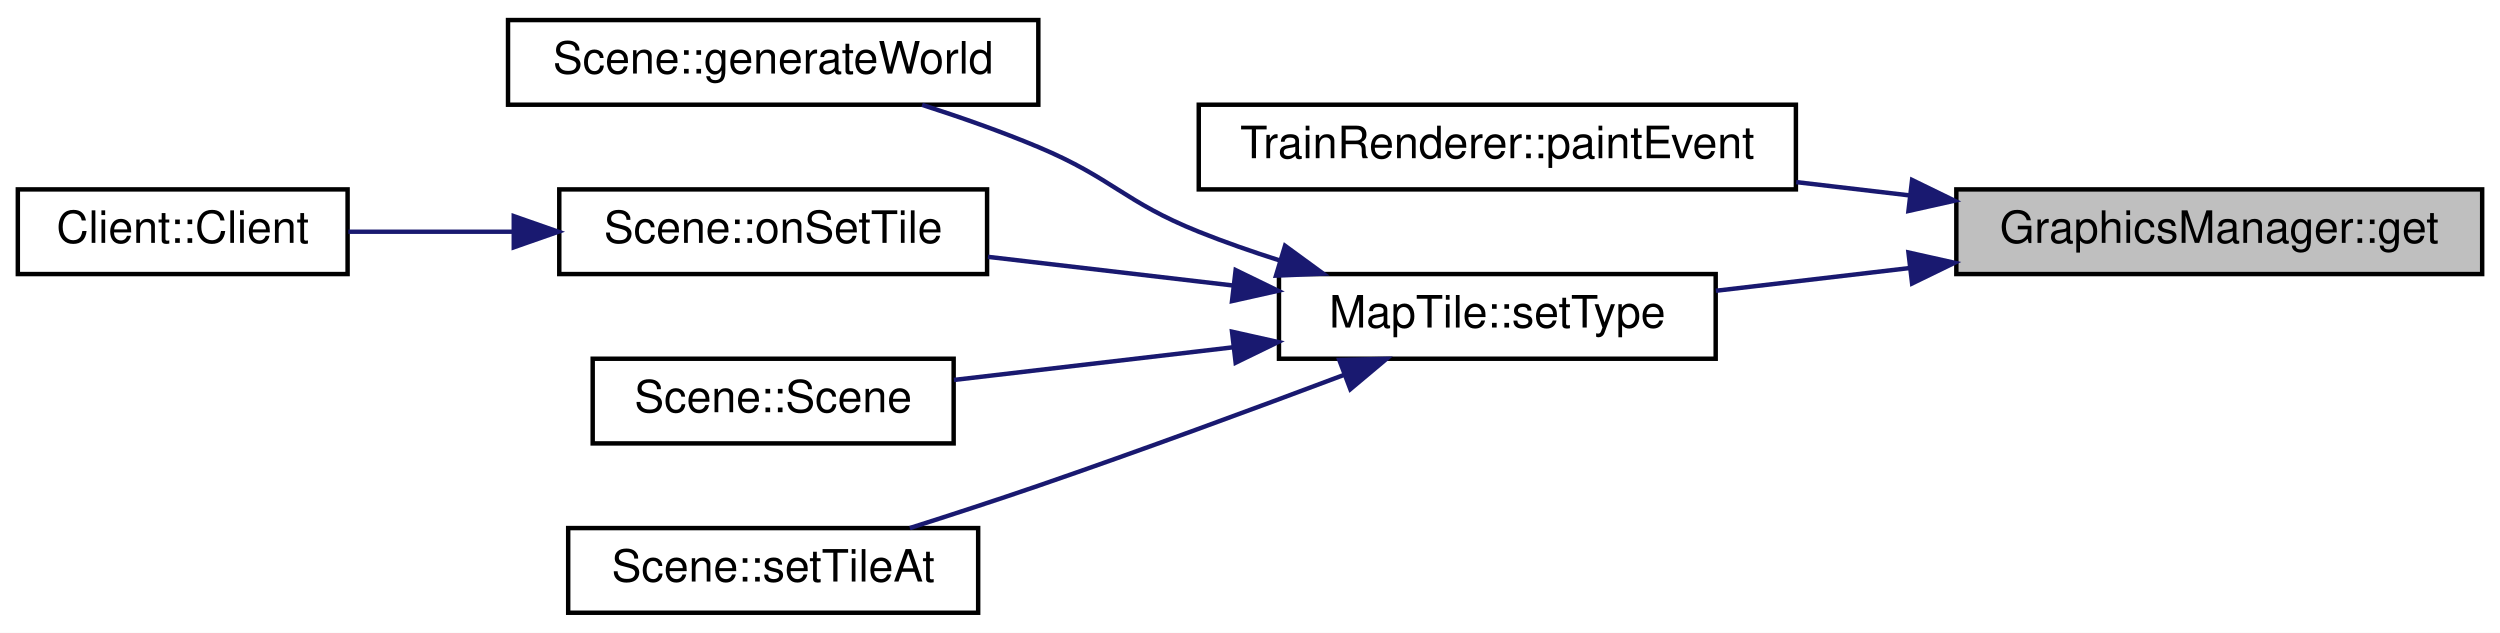
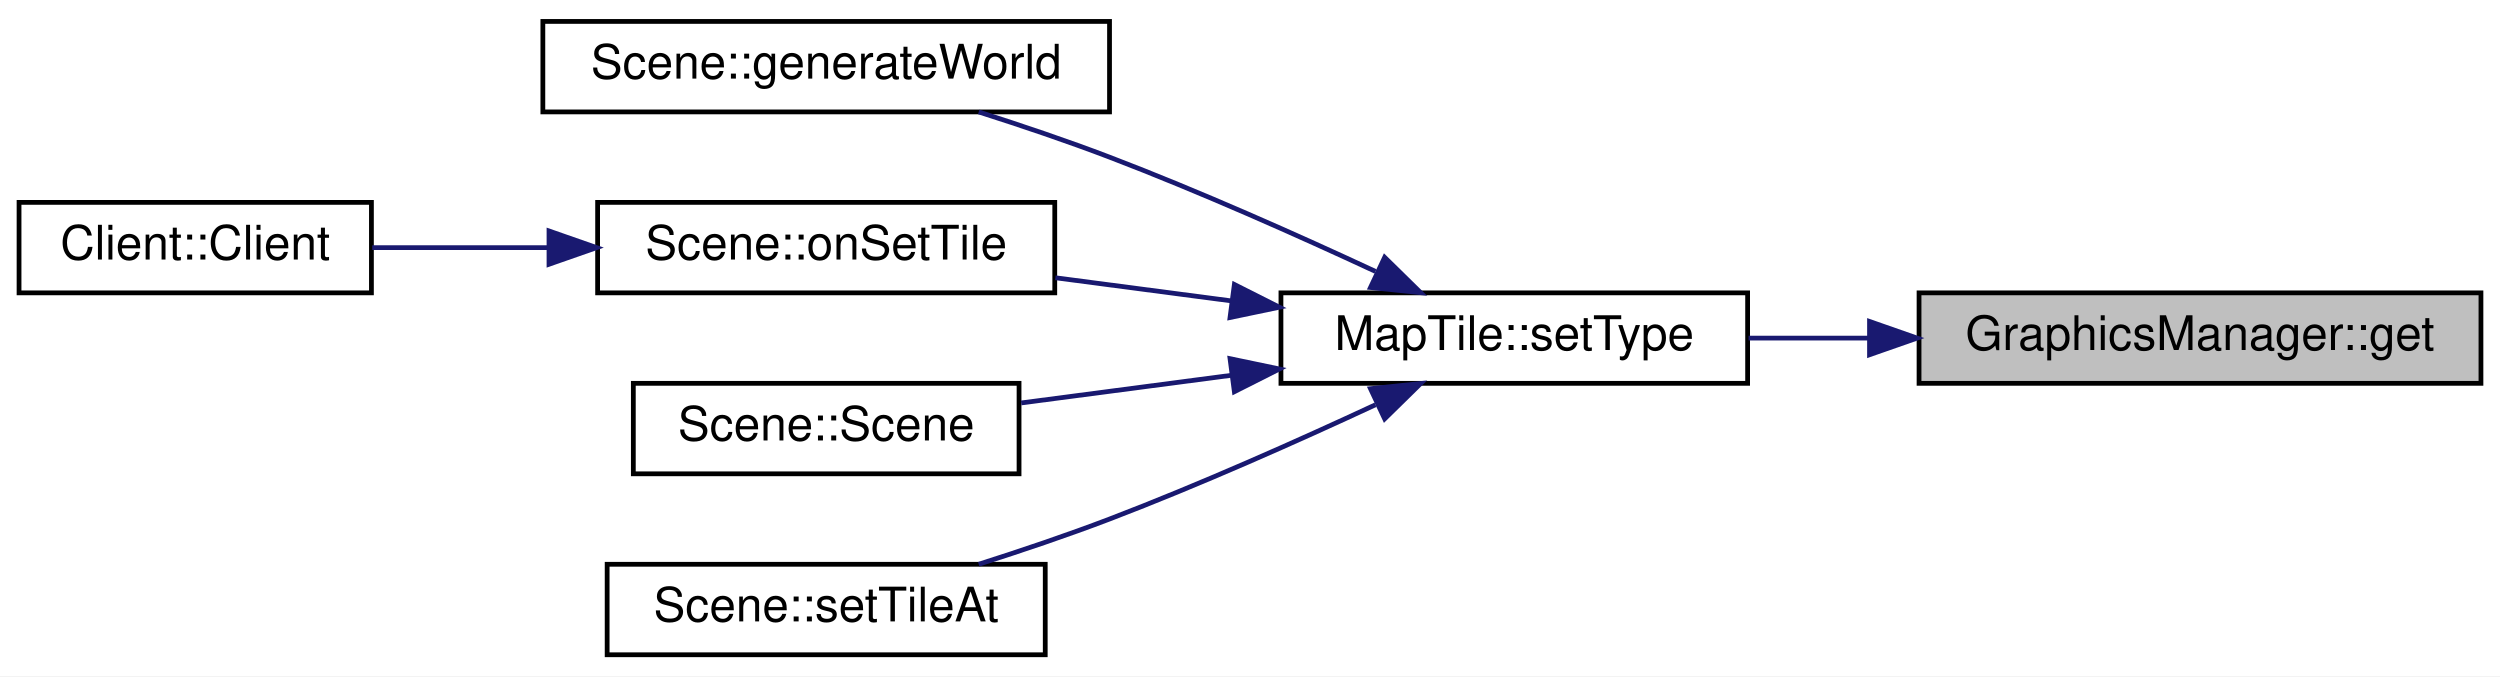
- <svg xmlns="http://www.w3.org/2000/svg" xmlns:xlink="http://www.w3.org/1999/xlink" width="561pt" height="142pt" viewBox="0.00 0.00 561.00 142.00">
+ <svg xmlns="http://www.w3.org/2000/svg" xmlns:xlink="http://www.w3.org/1999/xlink" width="525pt" height="142pt" viewBox="0.00 0.00 525.00 142.00">
  <g id="graph0" class="graph" transform="scale(1 1) rotate(0) translate(4 138)">
-     <polygon fill="#ffffff" stroke="transparent" points="-4,4 -4,-138 557,-138 557,4 -4,4" />
+     <polygon fill="#ffffff" stroke="transparent" points="-4,4 -4,-138 521,-138 521,4 -4,4" />
    <g id="node1" class="node">
      <g id="a_node1">
        <a xlink:title="GraphicsManager::get Liefert eine Grafik mit einem bestimmten Namen.">
-           <polygon fill="#bfbfbf" stroke="#000000" points="435,-76.5 435,-95.5 553,-95.5 553,-76.5 435,-76.5" />
-           <text text-anchor="middle" x="494" y="-83.5" font-family="Helvetica,sans-Serif" font-size="10.00" fill="#000000">GraphicsManager::get</text>
+           <polygon fill="#bfbfbf" stroke="#000000" points="399,-57.5 399,-76.5 517,-76.5 517,-57.5 399,-57.5" />
+           <text text-anchor="middle" x="458" y="-64.5" font-family="Helvetica,sans-Serif" font-size="10.00" fill="#000000">GraphicsManager::get</text>
        </a>
      </g>
    </g>
    <g id="node2" class="node">
      <g id="a_node2">
-         <a xlink:href="classTrainRenderer.html#aefe51f58ca5a6b5095bd77d693db2642" target="_top" xlink:title=" ">
-           <polygon fill="#ffffff" stroke="#000000" points="265,-95.5 265,-114.5 399,-114.5 399,-95.5 265,-95.5" />
-           <text text-anchor="middle" x="332" y="-102.5" font-family="Helvetica,sans-Serif" font-size="10.00" fill="#000000">TrainRenderer::paintEvent</text>
+         <a xlink:href="classMapTile.html#a6f6c6e03095e0f1ed503dd30f499793c" target="_top" xlink:title="MapTile::setType Setzt den Typ der Kachel.">
+           <polygon fill="#ffffff" stroke="#000000" points="265,-57.5 265,-76.5 363,-76.5 363,-57.5 265,-57.5" />
+           <text text-anchor="middle" x="314" y="-64.5" font-family="Helvetica,sans-Serif" font-size="10.00" fill="#000000">MapTile::setType</text>
        </a>
      </g>
    </g>
    <g id="edge1" class="edge">
-       <path fill="none" stroke="#191970" d="M424.44,-94.158C416.024,-95.145 407.44,-96.152 399.061,-97.135" />
-       <polygon fill="#191970" stroke="#191970" points="425.073,-97.608 434.597,-92.967 424.257,-90.656 425.073,-97.608" />
+       <path fill="none" stroke="#191970" d="M388.581,-67C380.005,-67 371.379,-67 363.192,-67" />
+       <polygon fill="#191970" stroke="#191970" points="388.598,-70.5 398.598,-67 388.598,-63.5 388.598,-70.5" />
    </g>
    <g id="node3" class="node">
      <g id="a_node3">
-         <a xlink:href="classMapTile.html#a6f6c6e03095e0f1ed503dd30f499793c" target="_top" xlink:title="MapTile::setType Setzt den Typ der Kachel.">
-           <polygon fill="#ffffff" stroke="#000000" points="283,-57.5 283,-76.5 381,-76.5 381,-57.5 283,-57.5" />
-           <text text-anchor="middle" x="332" y="-64.5" font-family="Helvetica,sans-Serif" font-size="10.00" fill="#000000">MapTile::setType</text>
-         </a>
-       </g>
-     </g>
-     <g id="edge2" class="edge">
-       <path fill="none" stroke="#191970" d="M424.561,-77.856C409.911,-76.138 394.746,-74.359 381.036,-72.751" />
-       <polygon fill="#191970" stroke="#191970" points="424.257,-81.344 434.597,-79.033 425.073,-74.392 424.257,-81.344" />
-     </g>
-     <g id="node4" class="node">
-       <g id="a_node4">
        <a xlink:href="classScene.html#a1ef1c0e0972913d4c477ead916cf06b0" target="_top" xlink:title="Scene::generateWorld Diese Methode generiert eine neue Welt.">
          <polygon fill="#ffffff" stroke="#000000" points="110,-114.5 110,-133.5 229,-133.5 229,-114.5 110,-114.5" />
          <text text-anchor="middle" x="169.5" y="-121.5" font-family="Helvetica,sans-Serif" font-size="10.00" fill="#000000">Scene::generateWorld</text>
        </a>
      </g>
    </g>
-     <g id="edge3" class="edge">
-       <path fill="none" stroke="#191970" d="M283.233,-79.531C277.029,-81.503 270.819,-83.669 265,-86 248.206,-92.727 245.682,-97.999 229,-105 220.701,-108.483 211.529,-111.705 202.922,-114.468" />
-       <polygon fill="#191970" stroke="#191970" points="284.364,-82.845 292.919,-76.595 282.334,-76.146 284.364,-82.845" />
+     <g id="edge2" class="edge">
+       <path fill="none" stroke="#191970" d="M284.853,-80.997C268.6,-88.557 247.883,-97.79 229,-105 220.187,-108.365 210.492,-111.638 201.532,-114.492" />
+       <polygon fill="#191970" stroke="#191970" points="286.778,-83.96 294.34,-76.54 283.801,-77.625 286.778,-83.96" />
    </g>
-     <g id="node5" class="node">
-       <g id="a_node5">
+     <g id="node4" class="node">
+       <g id="a_node4">
        <a xlink:href="classScene.html#ad861f0bdfab5241fcec39c96f01105b0" target="_top" xlink:title="Scene::onSetTile Ändert ein MapTile ohne ein Signal an den Server. Notwendig zum Empfangen von Änderu...">
          <polygon fill="#ffffff" stroke="#000000" points="121.5,-76.5 121.5,-95.5 217.5,-95.5 217.5,-76.5 121.5,-76.5" />
          <text text-anchor="middle" x="169.5" y="-83.5" font-family="Helvetica,sans-Serif" font-size="10.00" fill="#000000">Scene::onSetTile</text>
        </a>
      </g>
    </g>
-     <g id="edge4" class="edge">
-       <path fill="none" stroke="#191970" d="M272.659,-73.938C254.58,-76.052 234.938,-78.349 217.691,-80.365" />
-       <polygon fill="#191970" stroke="#191970" points="273.278,-77.39 282.804,-72.752 272.465,-70.437 273.278,-77.39" />
+     <g id="edge3" class="edge">
+       <path fill="none" stroke="#191970" d="M254.511,-74.822C242.23,-76.437 229.441,-78.118 217.624,-79.672" />
+       <polygon fill="#191970" stroke="#191970" points="255.217,-78.26 264.675,-73.486 254.304,-71.319 255.217,-78.26" />
    </g>
-     <g id="node7" class="node">
-       <g id="a_node7">
+     <g id="node6" class="node">
+       <g id="a_node6">
        <a xlink:href="classScene.html#ad22fc5010d69665d13f8ccef2cb094b0" target="_top" xlink:title="Scene::Scene Konstruktor.">
          <polygon fill="#ffffff" stroke="#000000" points="129,-38.5 129,-57.5 210,-57.5 210,-38.5 129,-38.5" />
          <text text-anchor="middle" x="169.5" y="-45.5" font-family="Helvetica,sans-Serif" font-size="10.00" fill="#000000">Scene::Scene</text>
        </a>
      </g>
    </g>
-     <g id="edge6" class="edge">
-       <path fill="none" stroke="#191970" d="M272.77,-60.075C251.934,-57.639 229.009,-54.958 210.063,-52.743" />
-       <polygon fill="#191970" stroke="#191970" points="272.465,-63.563 282.804,-61.248 273.278,-56.61 272.465,-63.563" />
+     <g id="edge5" class="edge">
+       <path fill="none" stroke="#191970" d="M254.559,-59.184C239.728,-57.234 224.153,-55.186 210.443,-53.383" />
+       <polygon fill="#191970" stroke="#191970" points="254.304,-62.681 264.675,-60.514 255.217,-55.74 254.304,-62.681" />
    </g>
-     <g id="node8" class="node">
-       <g id="a_node8">
+     <g id="node7" class="node">
+       <g id="a_node7">
        <a xlink:href="classScene.html#a38a79a03ba1fa403296646ee64ea8476" target="_top" xlink:title="Scene::setTileAt Setzt ein MapTile anhand der Pixel-Koordinaten oder der Indezes.">
          <polygon fill="#ffffff" stroke="#000000" points="123.5,-.5 123.5,-19.5 215.5,-19.5 215.5,-.5 123.5,-.5" />
          <text text-anchor="middle" x="169.5" y="-7.5" font-family="Helvetica,sans-Serif" font-size="10.00" fill="#000000">Scene::setTileAt</text>
        </a>
      </g>
    </g>
-     <g id="edge7" class="edge">
-       <path fill="none" stroke="#191970" d="M297.552,-53.857C277.605,-46.355 251.974,-36.902 229,-29 219.669,-25.791 209.453,-22.462 200.161,-19.505" />
-       <polygon fill="#191970" stroke="#191970" points="296.543,-57.217 307.135,-57.475 299.016,-50.668 296.543,-57.217" />
+     <g id="edge6" class="edge">
+       <path fill="none" stroke="#191970" d="M284.853,-53.003C268.6,-45.443 247.883,-36.21 229,-29 220.187,-25.635 210.492,-22.362 201.532,-19.509" />
+       <polygon fill="#191970" stroke="#191970" points="283.801,-56.375 294.34,-57.46 286.778,-50.04 283.801,-56.375" />
    </g>
-     <g id="node6" class="node">
-       <g id="a_node6">
+     <g id="node5" class="node">
+       <g id="a_node5">
        <a xlink:href="classClient.html#a31eda3a4d7b4780e159120aa055b1299" target="_top" xlink:title="Client::Client Erzeugt einen neuen Client.">
          <polygon fill="#ffffff" stroke="#000000" points="0,-76.5 0,-95.5 74,-95.5 74,-76.5 0,-76.5" />
          <text text-anchor="middle" x="37" y="-83.5" font-family="Helvetica,sans-Serif" font-size="10.00" fill="#000000">Client::Client</text>
        </a>
      </g>
    </g>
-     <g id="edge5" class="edge">
+     <g id="edge4" class="edge">
      <path fill="none" stroke="#191970" d="M110.926,-86C98.438,-86 85.582,-86 74.163,-86" />
      <polygon fill="#191970" stroke="#191970" points="111.29,-89.5 121.29,-86 111.29,-82.5 111.29,-89.5" />
    </g>
  </g>
</svg>
